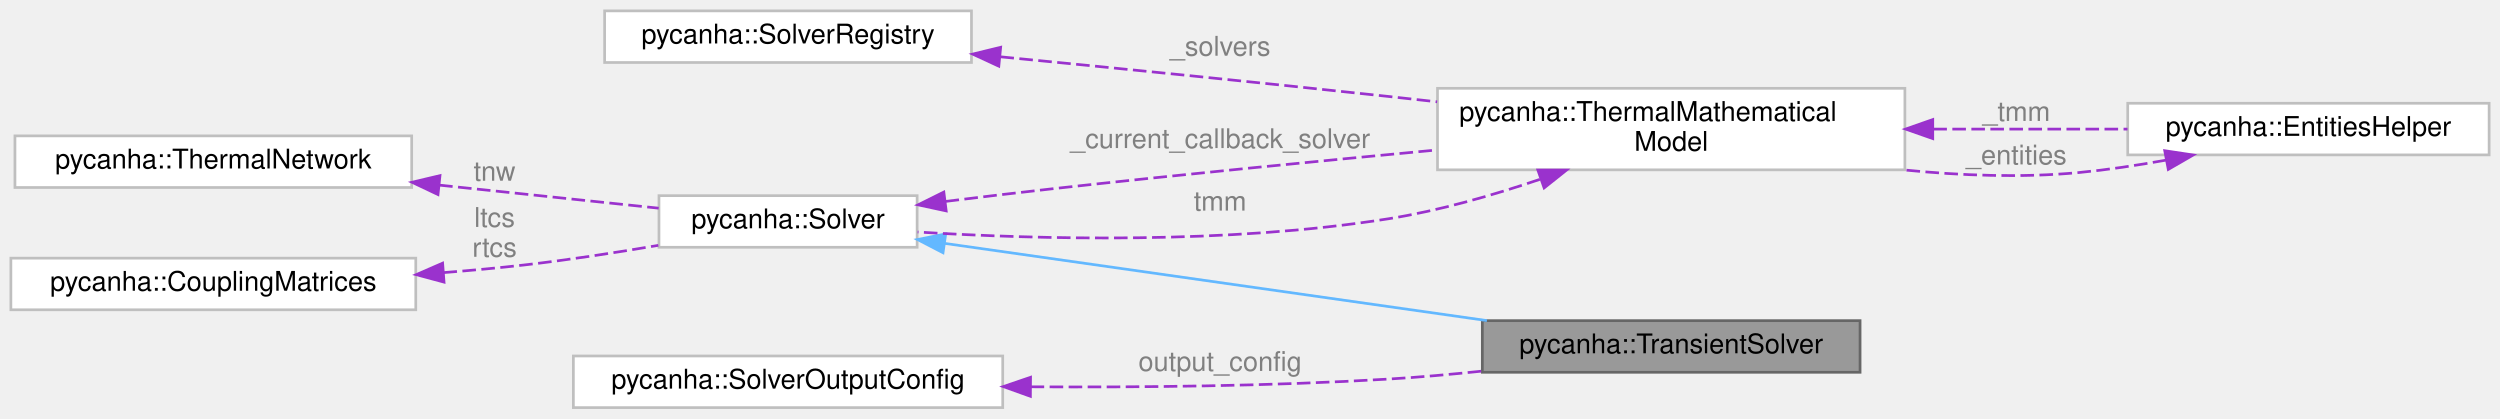
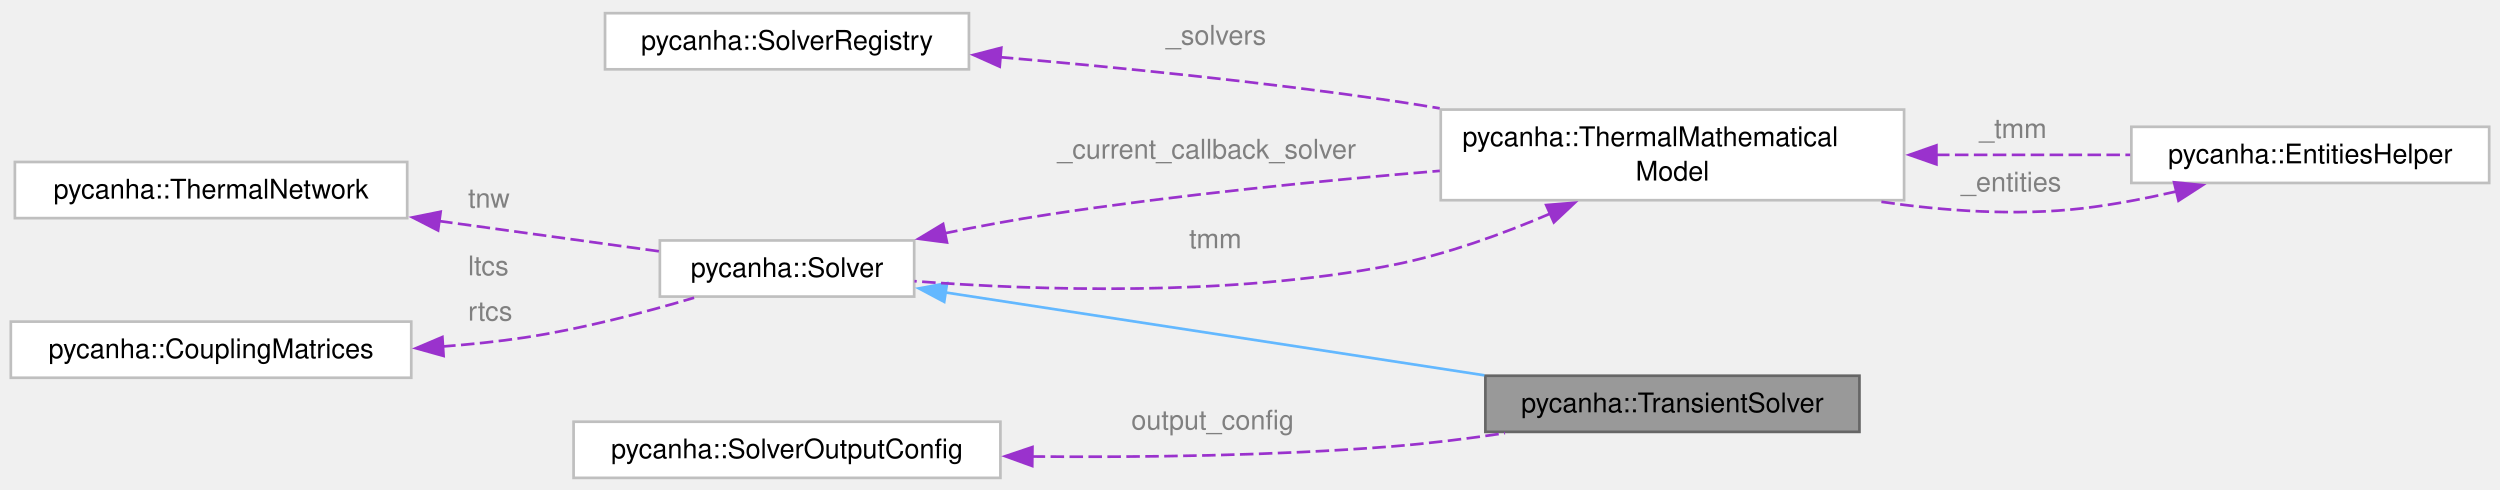
- <svg xmlns="http://www.w3.org/2000/svg" xmlns:xlink="http://www.w3.org/1999/xlink" width="920pt" height="154pt" viewBox="0.00 0.00 920.00 154.00">
-   <g id="graph0" class="graph" transform="scale(1 1) rotate(0) translate(4 150)">
+ <svg xmlns="http://www.w3.org/2000/svg" xmlns:xlink="http://www.w3.org/1999/xlink" width="924pt" height="181pt" viewBox="0.00 0.00 924.00 181.00">
+   <g id="graph0" class="graph" transform="scale(1 1) rotate(0) translate(4 176.62)">
    <g id="Node000001" class="node">
      <g id="a_Node000001">
        <a xlink:title=" ">
-           <polygon fill="#999999" stroke="#666666" points="680.5,-32 541.5,-32 541.5,-13 680.5,-13 680.5,-32" />
-           <text text-anchor="middle" x="611" y="-20" font-family="Helvetica,sans-Serif" font-size="10.00">pycanha::TransientSolver</text>
+           <polygon fill="#999999" stroke="#666666" points="683.25,-37.75 545,-37.75 545,-17 683.25,-17 683.25,-37.75" />
+           <text xml:space="preserve" text-anchor="middle" x="614.12" y="-24.25" font-family="Helvetica,sans-Serif" font-size="10.00">pycanha::TransientSolver</text>
        </a>
      </g>
    </g>
    <g id="Node000002" class="node">
      <g id="a_Node000002">
        <a xlink:href="classpycanha_1_1Solver.html" target="_top" xlink:title=" ">
-           <polygon fill="white" stroke="#bfbfbf" points="333.5,-78 238.5,-78 238.5,-59 333.5,-59 333.5,-78" />
-           <text text-anchor="middle" x="286" y="-66" font-family="Helvetica,sans-Serif" font-size="10.00">pycanha::Solver</text>
+           <polygon fill="white" stroke="#bfbfbf" points="333.88,-87.75 239.88,-87.75 239.88,-67 333.88,-67 333.88,-87.75" />
+           <text xml:space="preserve" text-anchor="middle" x="286.88" y="-74.25" font-family="Helvetica,sans-Serif" font-size="10.00">pycanha::Solver</text>
        </a>
      </g>
    </g>
    <g id="edge1_Node000001_Node000002" class="edge">
      <g id="a_edge1_Node000001_Node000002">
        <a xlink:title=" ">
-           <path fill="none" stroke="#63b8ff" d="M343.66,-60.43C399.33,-52.5 484.25,-40.41 543.18,-32.02" />
-           <polygon fill="#63b8ff" stroke="#63b8ff" points="343.03,-56.99 333.62,-61.86 344.02,-63.92 343.03,-56.99" />
+           <path fill="none" stroke="#63b8ff" d="M345.21,-68.56C400.88,-60 485.44,-47 544.63,-37.9" />
+           <polygon fill="#63b8ff" stroke="#63b8ff" points="344.98,-65.06 335.63,-70.03 346.04,-71.97 344.98,-65.06" />
        </a>
      </g>
    </g>
    <g id="Node000003" class="node">
      <g id="a_Node000003">
        <a xlink:href="classpycanha_1_1ThermalMathematicalModel.html" target="_top" xlink:title=" ">
-           <polygon fill="white" stroke="#bfbfbf" points="697,-117.5 525,-117.5 525,-87.5 697,-87.5 697,-117.5" />
-           <text text-anchor="start" x="533" y="-105.5" font-family="Helvetica,sans-Serif" font-size="10.00">pycanha::ThermalMathematical</text>
-           <text text-anchor="middle" x="611" y="-94.5" font-family="Helvetica,sans-Serif" font-size="10.00">Model</text>
+           <polygon fill="white" stroke="#bfbfbf" points="699.75,-136.12 528.5,-136.12 528.5,-102.62 699.75,-102.62 699.75,-136.12" />
+           <text xml:space="preserve" text-anchor="start" x="536.5" y="-122.62" font-family="Helvetica,sans-Serif" font-size="10.00">pycanha::ThermalMathematical</text>
+           <text xml:space="preserve" text-anchor="middle" x="614.12" y="-109.88" font-family="Helvetica,sans-Serif" font-size="10.00">Model</text>
        </a>
      </g>
    </g>
    <g id="edge4_Node000003_Node000002" class="edge">
      <g id="a_edge4_Node000003_Node000002">
        <a xlink:title=" ">
-           <path fill="none" stroke="#9a32cd" stroke-dasharray="5,2" d="M343.95,-75.88C356.79,-77.47 370.35,-79.1 383,-80.5 429.83,-85.7 482.17,-90.81 524.78,-94.81" />
-           <polygon fill="#9a32cd" stroke="#9a32cd" points="344.2,-72.39 333.84,-74.62 343.33,-79.33 344.2,-72.39" />
+           <path fill="none" stroke="#9a32cd" stroke-dasharray="5,2" d="M344.96,-90.36C357.68,-92.95 371.14,-95.46 383.75,-97.38 431.31,-104.59 484.8,-109.89 528.16,-113.47" />
+           <polygon fill="#9a32cd" stroke="#9a32cd" points="346,-87 335.5,-88.38 344.57,-93.85 346,-87" />
        </a>
      </g>
-       <text text-anchor="middle" x="445" y="-95.5" font-family="Helvetica,sans-Serif" font-size="10.00" fill="grey"> _current_callback_solver</text>
+       <text xml:space="preserve" text-anchor="start" x="386.75" y="-118.01" font-family="Helvetica,sans-Serif" font-size="10.00" fill="grey">_current_callback_solver</text>
    </g>
    <g id="edge2_Node000002_Node000003" class="edge">
      <g id="a_edge2_Node000002_Node000003">
        <a xlink:title=" ">
-           <path fill="none" stroke="#9a32cd" stroke-dasharray="5,2" d="M562.69,-84C545.44,-78.16 525.6,-72.45 507,-69.5 447.77,-60.11 378.45,-61.86 333.69,-64.62" />
-           <polygon fill="#9a32cd" stroke="#9a32cd" points="561.93,-87.44 572.52,-87.44 564.24,-80.84 561.93,-87.44" />
+           <path fill="none" stroke="#9a32cd" stroke-dasharray="5,2" d="M569.09,-97.72C551.34,-90.1 530.39,-82.49 510.5,-78.62 450.36,-66.95 379.35,-69.25 333.99,-72.7" />
+           <polygon fill="#9a32cd" stroke="#9a32cd" points="567.47,-100.83 578.03,-101.68 570.31,-94.43 567.47,-100.83" />
        </a>
      </g>
-       <text text-anchor="middle" x="445" y="-72.5" font-family="Helvetica,sans-Serif" font-size="10.00" fill="grey"> tmm</text>
+       <text xml:space="preserve" text-anchor="start" x="435.5" y="-84.88" font-family="Helvetica,sans-Serif" font-size="10.00" fill="grey">tmm</text>
    </g>
    <g id="Node000005" class="node">
      <g id="a_Node000005">
        <a xlink:href="classpycanha_1_1EntitiesHelper.html" target="_top" xlink:title=" ">
-           <polygon fill="white" stroke="#bfbfbf" points="912,-112 779,-112 779,-93 912,-93 912,-112" />
-           <text text-anchor="middle" x="845.5" y="-100" font-family="Helvetica,sans-Serif" font-size="10.00">pycanha::EntitiesHelper</text>
+           <polygon fill="white" stroke="#bfbfbf" points="916,-129.75 783.75,-129.75 783.75,-109 916,-109 916,-129.75" />
+           <text xml:space="preserve" text-anchor="middle" x="849.88" y="-116.25" font-family="Helvetica,sans-Serif" font-size="10.00">pycanha::EntitiesHelper</text>
        </a>
      </g>
    </g>
    <g id="edge6_Node000005_Node000003" class="edge">
      <g id="a_edge6_Node000005_Node000003">
        <a xlink:title=" ">
-           <path fill="none" stroke="#9a32cd" stroke-dasharray="5,2" d="M707.46,-102.5C731.49,-102.5 756.74,-102.5 778.92,-102.5" />
-           <polygon fill="#9a32cd" stroke="#9a32cd" points="707.25,-99 697.25,-102.5 707.25,-106 707.25,-99" />
+           <path fill="none" stroke="#9a32cd" stroke-dasharray="5,2" d="M711.54,-119.38C735.7,-119.38 761.05,-119.38 783.31,-119.38" />
+           <polygon fill="#9a32cd" stroke="#9a32cd" points="711.69,-115.88 701.69,-119.38 711.69,-122.88 711.69,-115.88" />
        </a>
      </g>
-       <text text-anchor="middle" x="738" y="-105.5" font-family="Helvetica,sans-Serif" font-size="10.00" fill="grey"> _tmm</text>
+       <text xml:space="preserve" text-anchor="start" x="727.5" y="-125.62" font-family="Helvetica,sans-Serif" font-size="10.00" fill="grey">_tmm</text>
    </g>
    <g id="Node000004" class="node">
      <g id="a_Node000004">
        <a xlink:href="classpycanha_1_1SolverRegistry.html" target="_top" xlink:title=" ">
-           <polygon fill="white" stroke="#bfbfbf" points="353.5,-146 218.5,-146 218.5,-127 353.5,-127 353.5,-146" />
-           <text text-anchor="middle" x="286" y="-134" font-family="Helvetica,sans-Serif" font-size="10.00">pycanha::SolverRegistry</text>
+           <polygon fill="white" stroke="#bfbfbf" points="354.12,-171.75 219.62,-171.75 219.62,-151 354.12,-151 354.12,-171.75" />
+           <text xml:space="preserve" text-anchor="middle" x="286.88" y="-158.25" font-family="Helvetica,sans-Serif" font-size="10.00">pycanha::SolverRegistry</text>
        </a>
      </g>
    </g>
    <g id="edge3_Node000003_Node000004" class="edge">
      <g id="a_edge3_Node000003_Node000004">
        <a xlink:title=" ">
-           <path fill="none" stroke="#9a32cd" stroke-dasharray="5,2" d="M364.15,-129.1C406.37,-124.97 459.58,-119.63 507,-114.5 512.82,-113.87 518.82,-113.21 524.86,-112.53" />
-           <polygon fill="#9a32cd" stroke="#9a32cd" points="363.56,-125.64 353.94,-130.09 364.24,-132.6 363.56,-125.64" />
+           <path fill="none" stroke="#9a32cd" stroke-dasharray="5,2" d="M365.53,-155.5C408.4,-151.81 462.52,-146.4 510.5,-139.38 516.25,-138.53 522.16,-137.59 528.11,-136.58" />
+           <polygon fill="#9a32cd" stroke="#9a32cd" points="365.49,-151.99 355.82,-156.32 366.08,-158.97 365.49,-151.99" />
        </a>
      </g>
-       <text text-anchor="middle" x="445" y="-129.5" font-family="Helvetica,sans-Serif" font-size="10.00" fill="grey"> _solvers</text>
+       <text xml:space="preserve" text-anchor="start" x="426.88" y="-160.12" font-family="Helvetica,sans-Serif" font-size="10.00" fill="grey">_solvers</text>
    </g>
    <g id="edge5_Node000003_Node000005" class="edge">
      <g id="a_edge5_Node000003_Node000005">
        <a xlink:title=" ">
-           <path fill="none" stroke="#9a32cd" stroke-dasharray="5,2" d="M793.16,-91.08C782.57,-89.17 771.47,-87.49 761,-86.5 740.02,-84.51 717.4,-85.38 696.28,-87.5" />
-           <polygon fill="#9a32cd" stroke="#9a32cd" points="792.62,-94.54 803.1,-92.96 793.93,-87.66 792.62,-94.54" />
+           <path fill="none" stroke="#9a32cd" stroke-dasharray="5,2" d="M800.54,-105.89C789.21,-103.29 777.13,-100.96 765.75,-99.62 741.26,-96.76 714.56,-98.62 690.54,-102.14" />
+           <polygon fill="#9a32cd" stroke="#9a32cd" points="799.54,-109.24 810.08,-108.19 801.18,-102.44 799.54,-109.24" />
        </a>
      </g>
-       <text text-anchor="middle" x="738" y="-89.5" font-family="Helvetica,sans-Serif" font-size="10.00" fill="grey"> _entities</text>
+       <text xml:space="preserve" text-anchor="start" x="720.75" y="-105.88" font-family="Helvetica,sans-Serif" font-size="10.00" fill="grey">_entities</text>
    </g>
    <g id="Node000006" class="node">
      <g id="a_Node000006">
        <a xlink:href="classpycanha_1_1ThermalNetwork.html" target="_top" xlink:title=" ">
-           <polygon fill="white" stroke="#bfbfbf" points="147.5,-100 1.5,-100 1.5,-81 147.5,-81 147.5,-100" />
-           <text text-anchor="middle" x="74.5" y="-88" font-family="Helvetica,sans-Serif" font-size="10.00">pycanha::ThermalNetwork</text>
+           <polygon fill="white" stroke="#bfbfbf" points="146.5,-116.75 1.5,-116.75 1.5,-96 146.5,-96 146.5,-116.75" />
+           <text xml:space="preserve" text-anchor="middle" x="74" y="-103.25" font-family="Helvetica,sans-Serif" font-size="10.00">pycanha::ThermalNetwork</text>
        </a>
      </g>
    </g>
    <g id="edge7_Node000002_Node000006" class="edge">
      <g id="a_edge7_Node000002_Node000006">
        <a xlink:title=" ">
-           <path fill="none" stroke="#9a32cd" stroke-dasharray="5,2" d="M157.59,-81.88C185.02,-79 214.63,-75.89 238.4,-73.39" />
-           <polygon fill="#9a32cd" stroke="#9a32cd" points="157.18,-78.4 147.6,-82.93 157.91,-85.37 157.18,-78.4" />
+           <path fill="none" stroke="#9a32cd" stroke-dasharray="5,2" d="M158.29,-94.92C185.98,-91.11 215.81,-87.01 239.65,-83.73" />
+           <polygon fill="#9a32cd" stroke="#9a32cd" points="157.91,-91.44 148.48,-96.27 158.86,-98.37 157.91,-91.44" />
        </a>
      </g>
-       <text text-anchor="middle" x="178" y="-83.5" font-family="Helvetica,sans-Serif" font-size="10.00" fill="grey"> tnw</text>
+       <text xml:space="preserve" text-anchor="start" x="169" y="-99.86" font-family="Helvetica,sans-Serif" font-size="10.00" fill="grey">tnw</text>
    </g>
    <g id="Node000007" class="node">
      <g id="a_Node000007">
        <a xlink:href="classpycanha_1_1CouplingMatrices.html" target="_top" xlink:title=" ">
-           <polygon fill="white" stroke="#bfbfbf" points="149,-55 0,-55 0,-36 149,-36 149,-55" />
-           <text text-anchor="middle" x="74.5" y="-43" font-family="Helvetica,sans-Serif" font-size="10.00">pycanha::CouplingMatrices</text>
+           <polygon fill="white" stroke="#bfbfbf" points="148,-57.75 0,-57.75 0,-37 148,-37 148,-57.75" />
+           <text xml:space="preserve" text-anchor="middle" x="74" y="-44.25" font-family="Helvetica,sans-Serif" font-size="10.00">pycanha::CouplingMatrices</text>
        </a>
      </g>
    </g>
    <g id="edge8_Node000002_Node000007" class="edge">
      <g id="a_edge8_Node000002_Node000007">
        <a xlink:title=" ">
-           <path fill="none" stroke="#9a32cd" stroke-dasharray="5,2" d="M159.19,-49.68C169.25,-50.47 179.36,-51.4 189,-52.5 205.12,-54.34 222.65,-57.04 238.26,-59.71" />
-           <polygon fill="#9a32cd" stroke="#9a32cd" points="159.4,-46.18 149.17,-48.93 158.88,-53.16 159.4,-46.18" />
+           <path fill="none" stroke="#9a32cd" stroke-dasharray="5,2" d="M159.4,-48.54C169.74,-49.31 180.13,-50.39 190,-51.88 211.12,-55.06 234.27,-61.14 252.54,-66.57" />
+           <polygon fill="#9a32cd" stroke="#9a32cd" points="159.95,-45.07 149.74,-47.91 159.5,-52.05 159.95,-45.07" />
        </a>
      </g>
-       <text text-anchor="middle" x="178" y="-66.5" font-family="Helvetica,sans-Serif" font-size="10.00" fill="grey"> ltcs</text>
-       <text text-anchor="middle" x="178" y="-55.5" font-family="Helvetica,sans-Serif" font-size="10.00" fill="grey">rtcs</text>
+       <text xml:space="preserve" text-anchor="start" x="169" y="-74.88" font-family="Helvetica,sans-Serif" font-size="10.00" fill="grey">ltcs</text>
+       <text xml:space="preserve" text-anchor="start" x="169" y="-58.12" font-family="Helvetica,sans-Serif" font-size="10.00" fill="grey">rtcs</text>
    </g>
    <g id="Node000008" class="node">
      <g id="a_Node000008">
        <a xlink:href="structpycanha_1_1SolverOutputConfig.html" target="_top" xlink:title=" ">
-           <polygon fill="white" stroke="#bfbfbf" points="365,-19 207,-19 207,0 365,0 365,-19" />
-           <text text-anchor="middle" x="286" y="-7" font-family="Helvetica,sans-Serif" font-size="10.00">pycanha::SolverOutputConfig</text>
+           <polygon fill="white" stroke="#bfbfbf" points="365.75,-20.75 208,-20.75 208,0 365.75,0 365.75,-20.75" />
+           <text xml:space="preserve" text-anchor="middle" x="286.88" y="-7.25" font-family="Helvetica,sans-Serif" font-size="10.00">pycanha::SolverOutputConfig</text>
        </a>
      </g>
    </g>
    <g id="edge9_Node000001_Node000008" class="edge">
      <g id="a_edge9_Node000001_Node000008">
        <a xlink:title=" ">
-           <path fill="none" stroke="#9a32cd" stroke-dasharray="5,2" d="M375.26,-7.66C415.48,-7.4 463.68,-7.89 507,-10.5 518.14,-11.17 529.93,-12.22 541.39,-13.43" />
-           <polygon fill="#9a32cd" stroke="#9a32cd" points="375.18,-4.16 365.21,-7.74 375.24,-11.16 375.18,-4.16" />
+           <path fill="none" stroke="#9a32cd" stroke-dasharray="5,2" d="M377.29,-7.89C417.99,-7.53 466.74,-8.16 510.5,-11.62 524.07,-12.7 538.56,-14.51 552.25,-16.53" />
+           <polygon fill="#9a32cd" stroke="#9a32cd" points="377.51,-4.39 367.55,-8 377.59,-11.39 377.51,-4.39" />
        </a>
      </g>
-       <text text-anchor="middle" x="445" y="-13.5" font-family="Helvetica,sans-Serif" font-size="10.00" fill="grey"> output_config</text>
+       <text xml:space="preserve" text-anchor="start" x="414.12" y="-17.88" font-family="Helvetica,sans-Serif" font-size="10.00" fill="grey">output_config</text>
    </g>
  </g>
</svg>
